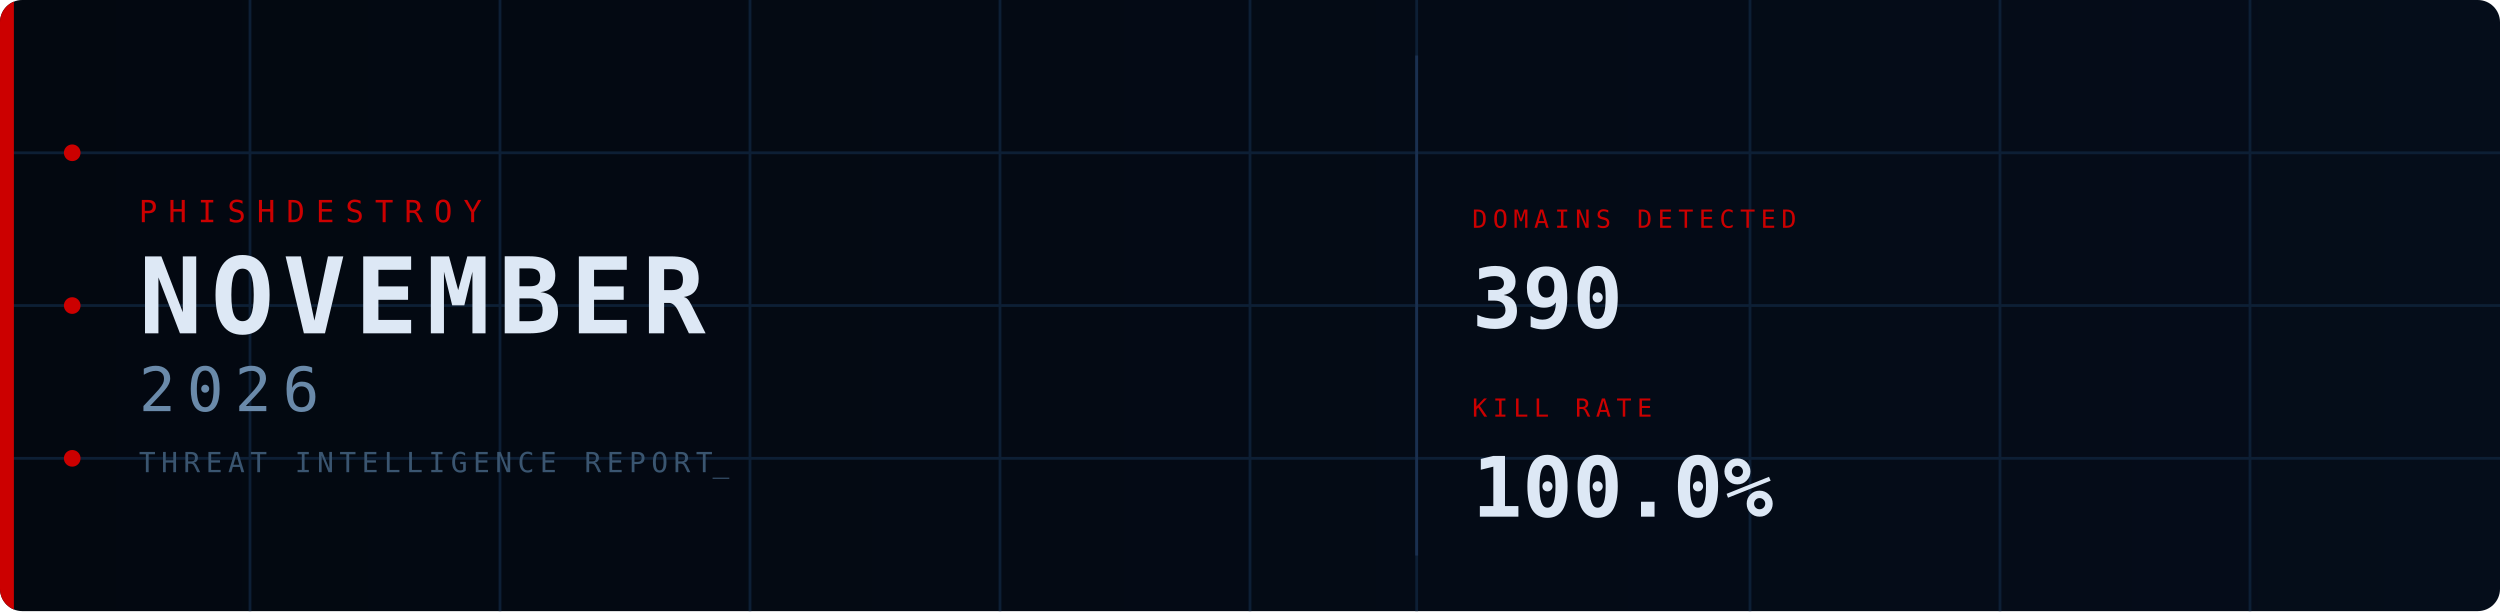
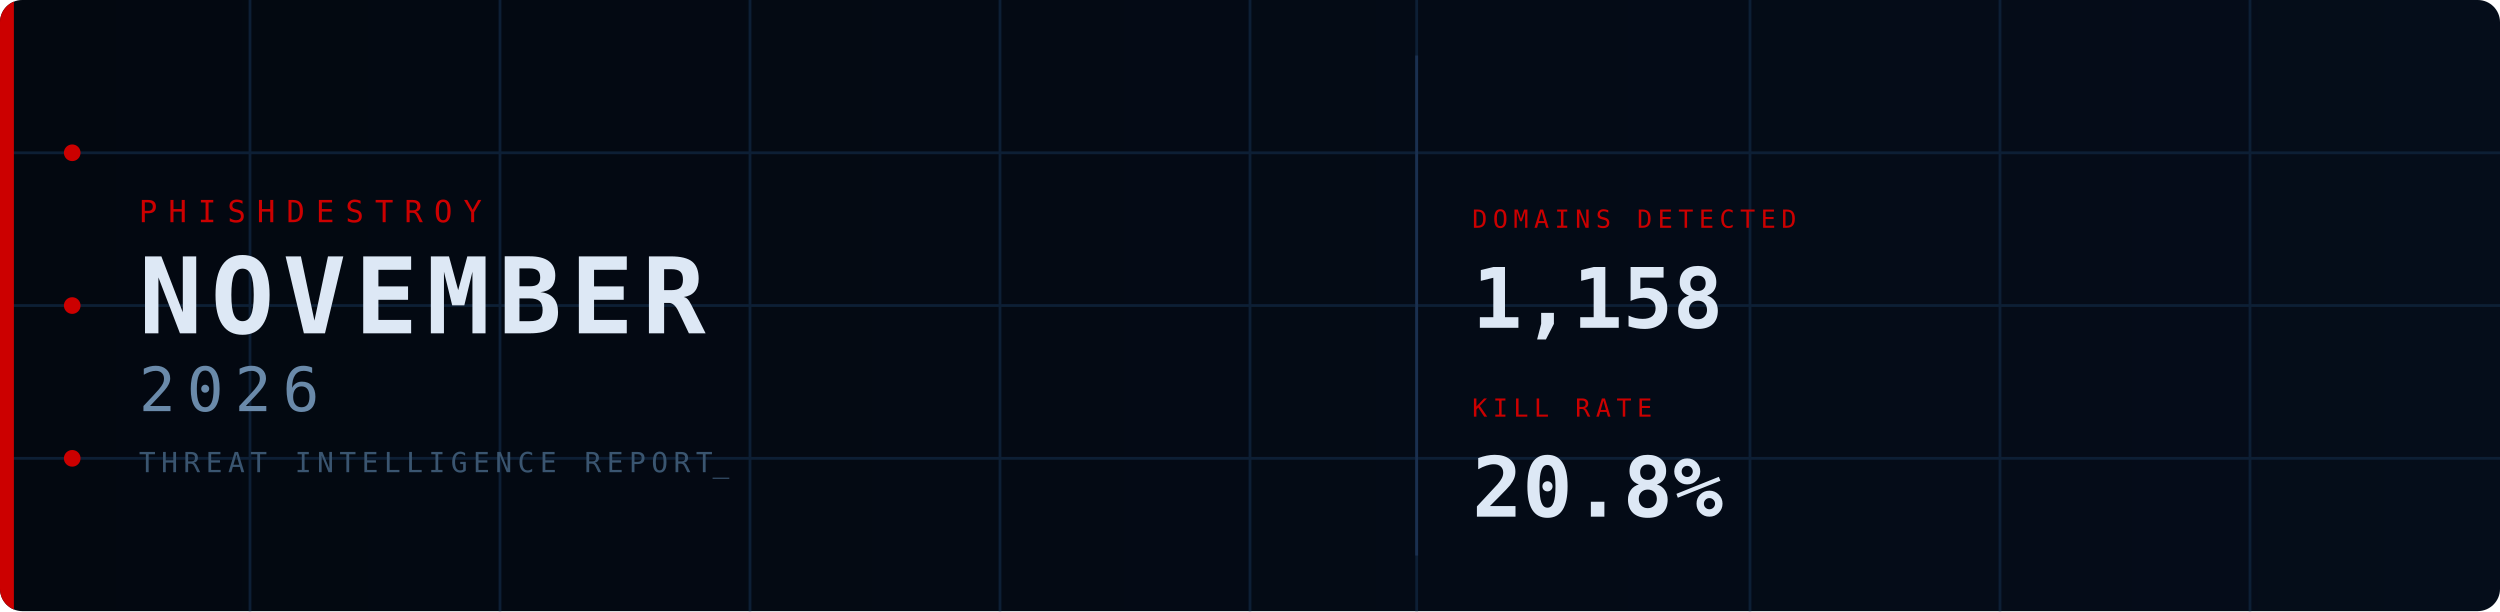
<svg xmlns="http://www.w3.org/2000/svg" width="900" height="220" viewBox="0 0 900 220">
  <defs>
    <linearGradient id="bg" x1="0%" y1="0%" x2="100%" y2="0%">
      <stop offset="0%" stop-color="#030810" />
      <stop offset="100%" stop-color="#050d1a" />
    </linearGradient>
    <clipPath id="cp">
      <rect width="900" height="220" rx="8" />
    </clipPath>
    <style>
      @keyframes fadein {
        from { opacity: 0; transform: translateY(8px); }
        to   { opacity: 1; transform: translateY(0); }
      }
      @keyframes fadein_right {
        from { opacity: 0; transform: translateX(8px); }
        to   { opacity: 1; transform: translateX(0); }
      }
      @keyframes pulse {
        0%,100% { opacity: 1; }
        50%      { opacity: 0.2; }
      }
      @keyframes blink {
        0%,100% { opacity: 1; }
        50%     { opacity: 0; }
      }
      @keyframes scanline {
        from { transform: translateY(-20px); }
        to   { transform: translateY(240px); }
      }
      @keyframes arc1draw {
        from { stroke-dashoffset: 565.49; }
        to   { stroke-dashoffset: 0; }
      }
      @keyframes arc2draw {
        from { stroke-dashoffset: 408.41; }
        to   { stroke-dashoffset: 0; }
      }
      @keyframes glow {
        0%,100% { opacity: 1; }
        50%     { opacity: 0.7; }
      }
      .fi0  { animation: fadein 0.7s ease  0.1s; }
      .fi1  { animation: fadein 0.7s ease  0.3s; }
      .fi2  { animation: fadein 0.7s ease  0.45s; }
      .fi3  { animation: fadein 0.7s ease  0.6s; }
      .fir1 { animation: fadein_right 0.7s ease  0.7s; }
      .fir2 { animation: fadein_right 0.7s ease  0.9s; }
      .p0   { animation: pulse 2.5s ease-in-out infinite 0s; }
      .p1   { animation: pulse 2.5s ease-in-out infinite 0.8s; }
      .p2   { animation: pulse 2.5s ease-in-out infinite 1.6s; }
      .cursor { animation: blink 1s step-end infinite; }
    </style>
  </defs>
  <rect width="900" height="220" rx="8" fill="url(#bg)" />
  <g clip-path="url(#cp)">
    <line x1="90" y1="0" x2="90" y2="220" stroke="#0d1f35" stroke-width="1" />
    <line x1="180" y1="0" x2="180" y2="220" stroke="#0d1f35" stroke-width="1" />
    <line x1="270" y1="0" x2="270" y2="220" stroke="#0d1f35" stroke-width="1" />
    <line x1="360" y1="0" x2="360" y2="220" stroke="#0d1f35" stroke-width="1" />
    <line x1="450" y1="0" x2="450" y2="220" stroke="#0d1f35" stroke-width="1" />
    <line x1="510" y1="0" x2="510" y2="220" stroke="#0d1f35" stroke-width="1" />
    <line x1="630" y1="0" x2="630" y2="220" stroke="#0d1f35" stroke-width="1" />
    <line x1="720" y1="0" x2="720" y2="220" stroke="#0d1f35" stroke-width="1" />
    <line x1="810" y1="0" x2="810" y2="220" stroke="#0d1f35" stroke-width="1" />
    <line x1="0" y1="55" x2="900" y2="55" stroke="#0d1f35" stroke-width="1" />
    <line x1="0" y1="110" x2="900" y2="110" stroke="#0d1f35" stroke-width="1" />
    <line x1="0" y1="165" x2="900" y2="165" stroke="#0d1f35" stroke-width="1" />
    <rect x="0" y="0" width="5" height="220" fill="#CC0000" style="animation: glow 3s ease-in-out infinite;" />
    <circle cx="26" cy="55" r="3" fill="#CC0000" class="p0" />
    <circle cx="26" cy="110" r="3" fill="#CC0000" class="p1" />
    <circle cx="26" cy="165" r="3" fill="#CC0000" class="p2" />
    <circle cx="870" cy="110" r="90" fill="none" stroke="#CC0000" stroke-opacity="0.22" stroke-width="1.5" stroke-dasharray="565.49" stroke-dashoffset="565.49" style="animation: arc1draw 2s ease-out  0.5s;" />
    <circle cx="870" cy="110" r="65" fill="none" stroke="#CC0000" stroke-opacity="0.14" stroke-width="1" stroke-dasharray="408.41" stroke-dashoffset="408.41" style="animation: arc2draw 2s ease-out  0.7s;" />
    <rect x="0" y="-20" width="900" height="20" fill="#4488cc" opacity="0.04" style="animation: scanline 4s linear infinite;" />
    <text x="50" y="80" font-family="monospace" font-size="11" fill="#CC0000" letter-spacing="4" class="fi0">PHISHDESTROY</text>
    <text x="50" y="120" font-family="monospace" font-size="38" font-weight="bold" fill="#dde8f5" letter-spacing="3" class="fi1">NOVEMBER</text>
    <text x="50" y="148" font-family="monospace" font-size="22" fill="#6a8aaa" letter-spacing="4" class="fi2">2026</text>
    <text x="50" y="170" font-family="monospace" font-size="10" fill="#3a5570" letter-spacing="2" class="fi3">THREAT INTELLIGENCE REPORT<tspan class="cursor">_</tspan>
    </text>
    <line x1="510" y1="20" x2="510" y2="200" stroke="#1a3050" stroke-width="1" />
    <g class="fir1">
      <text x="530" y="82" font-family="monospace" font-size="9" fill="#CC0000" letter-spacing="2">DOMAINS DETECTED</text>
-       <text x="530" y="118" font-family="monospace" font-size="30" font-weight="bold" fill="#dde8f5">390</text>
+       <text x="530" y="118" font-family="monospace" font-size="30" font-weight="bold" fill="#dde8f5">1,158</text>
    </g>
    <g class="fir2">
      <text x="530" y="150" font-family="monospace" font-size="9" fill="#CC0000" letter-spacing="2">KILL RATE</text>
-       <text x="530" y="186" font-family="monospace" font-size="30" font-weight="bold" fill="#dde8f5">100.0%</text>
+       <text x="530" y="186" font-family="monospace" font-size="30" font-weight="bold" fill="#dde8f5">20.8%</text>
    </g>
  </g>
</svg>
